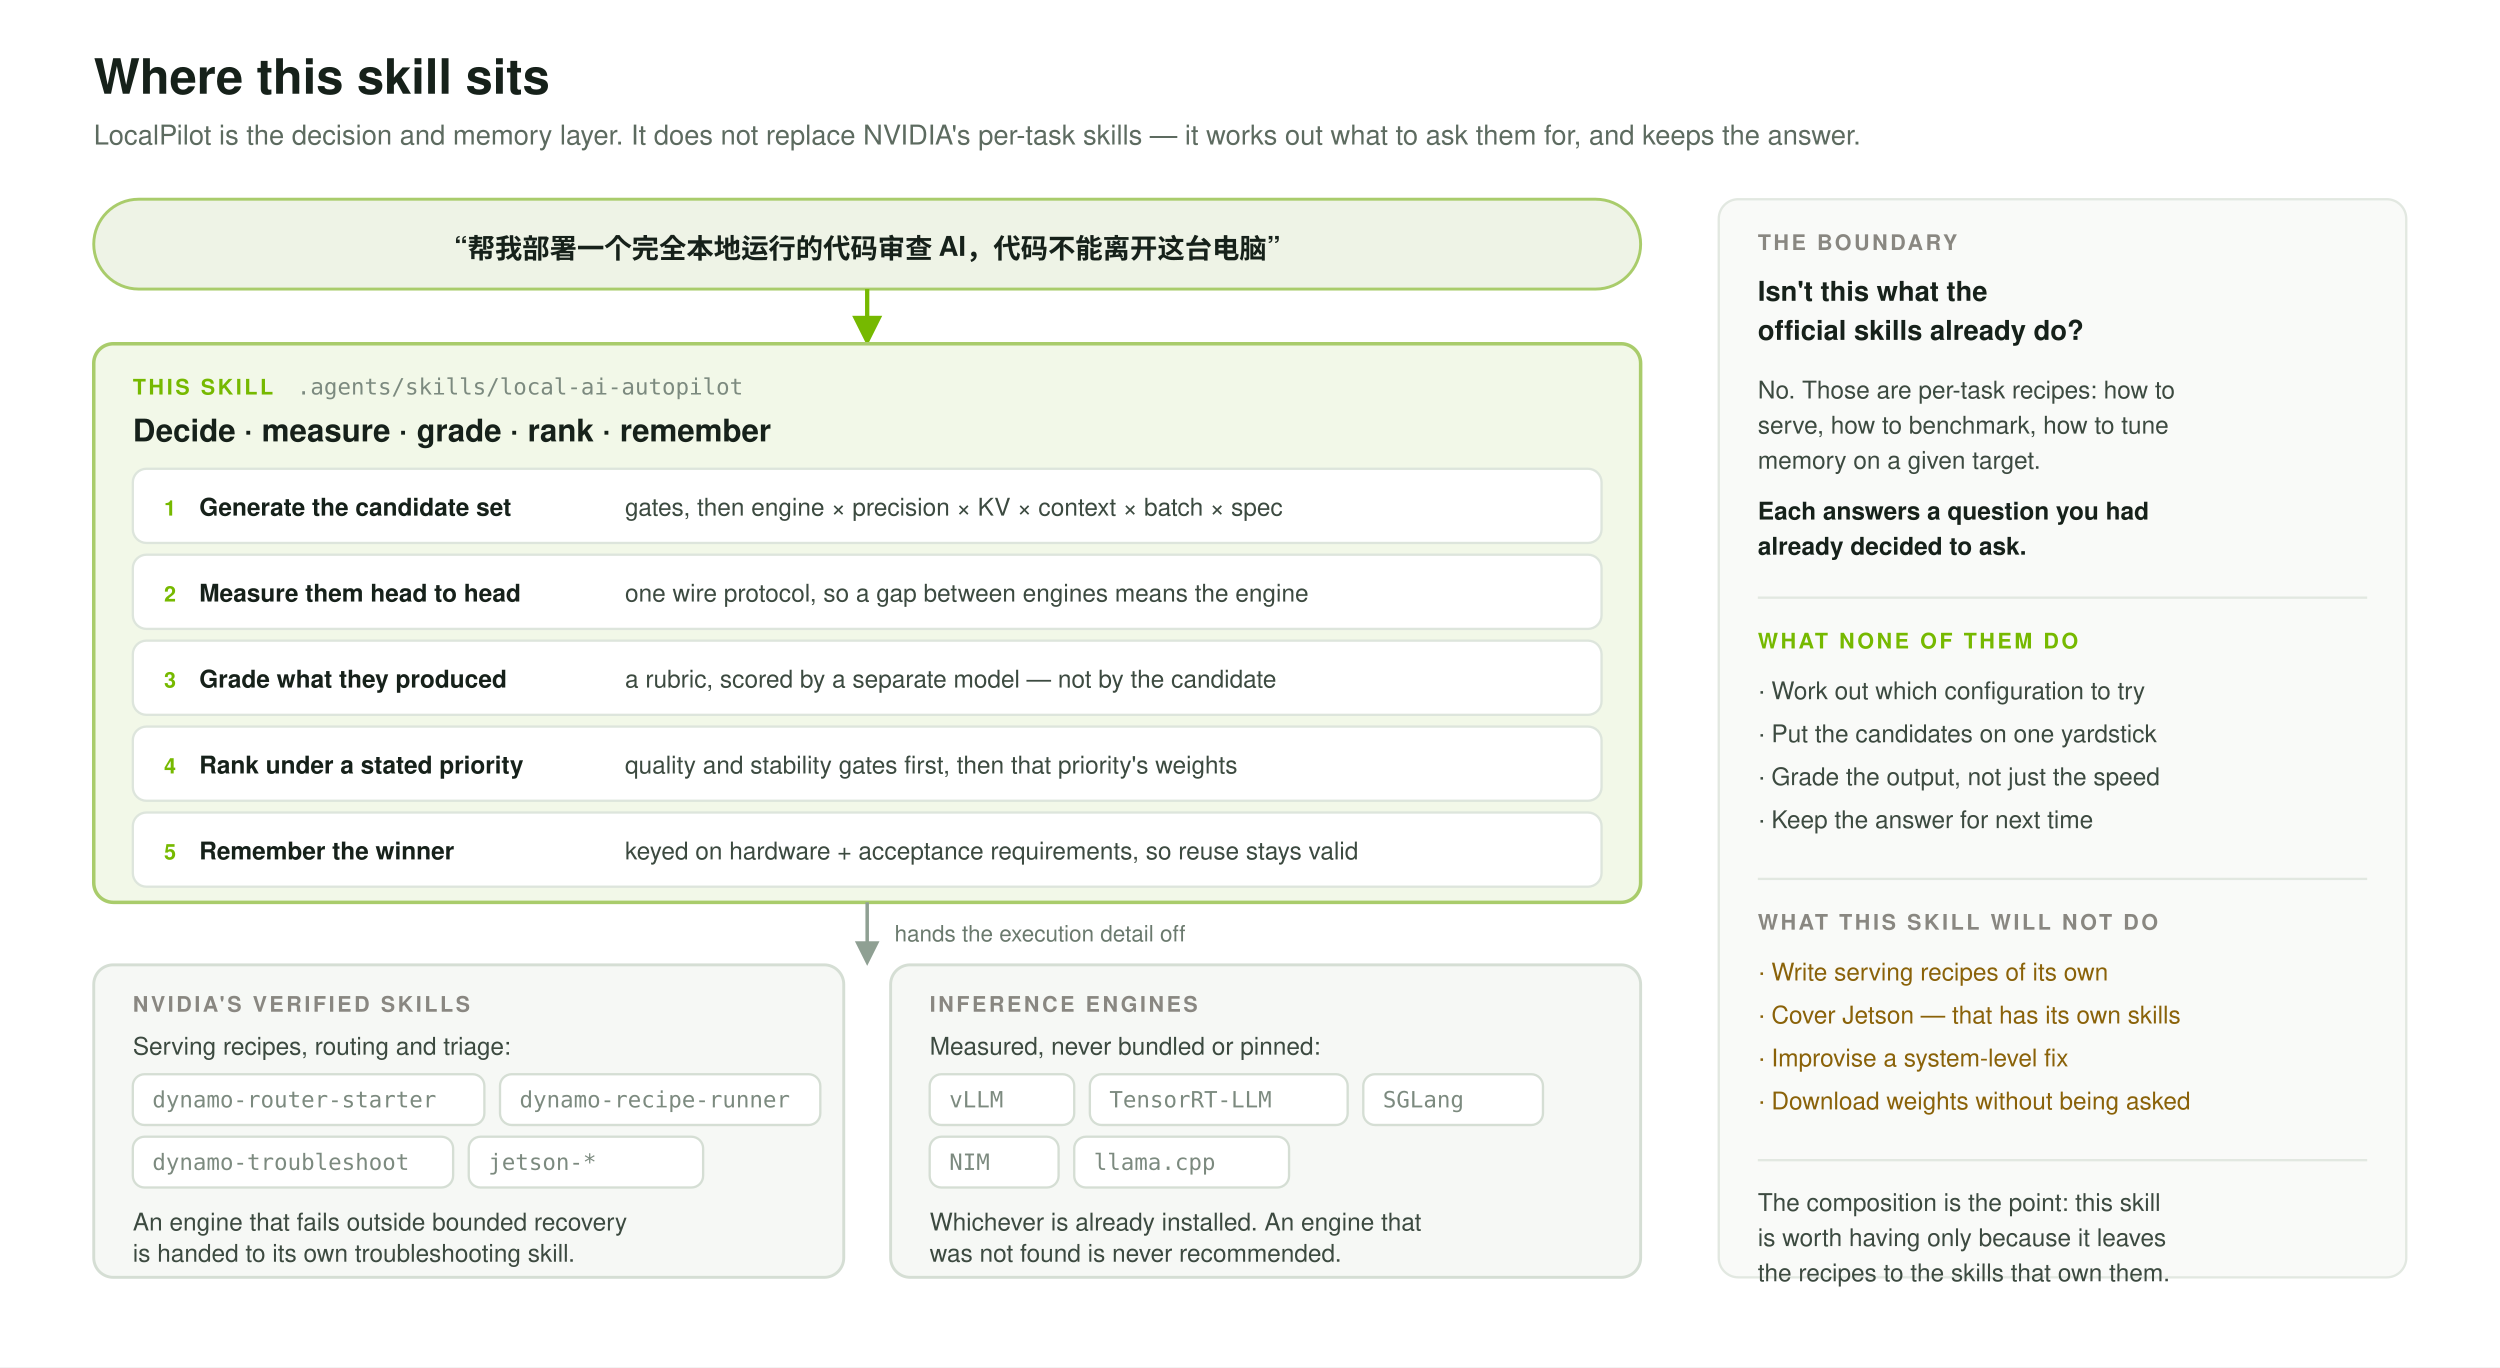
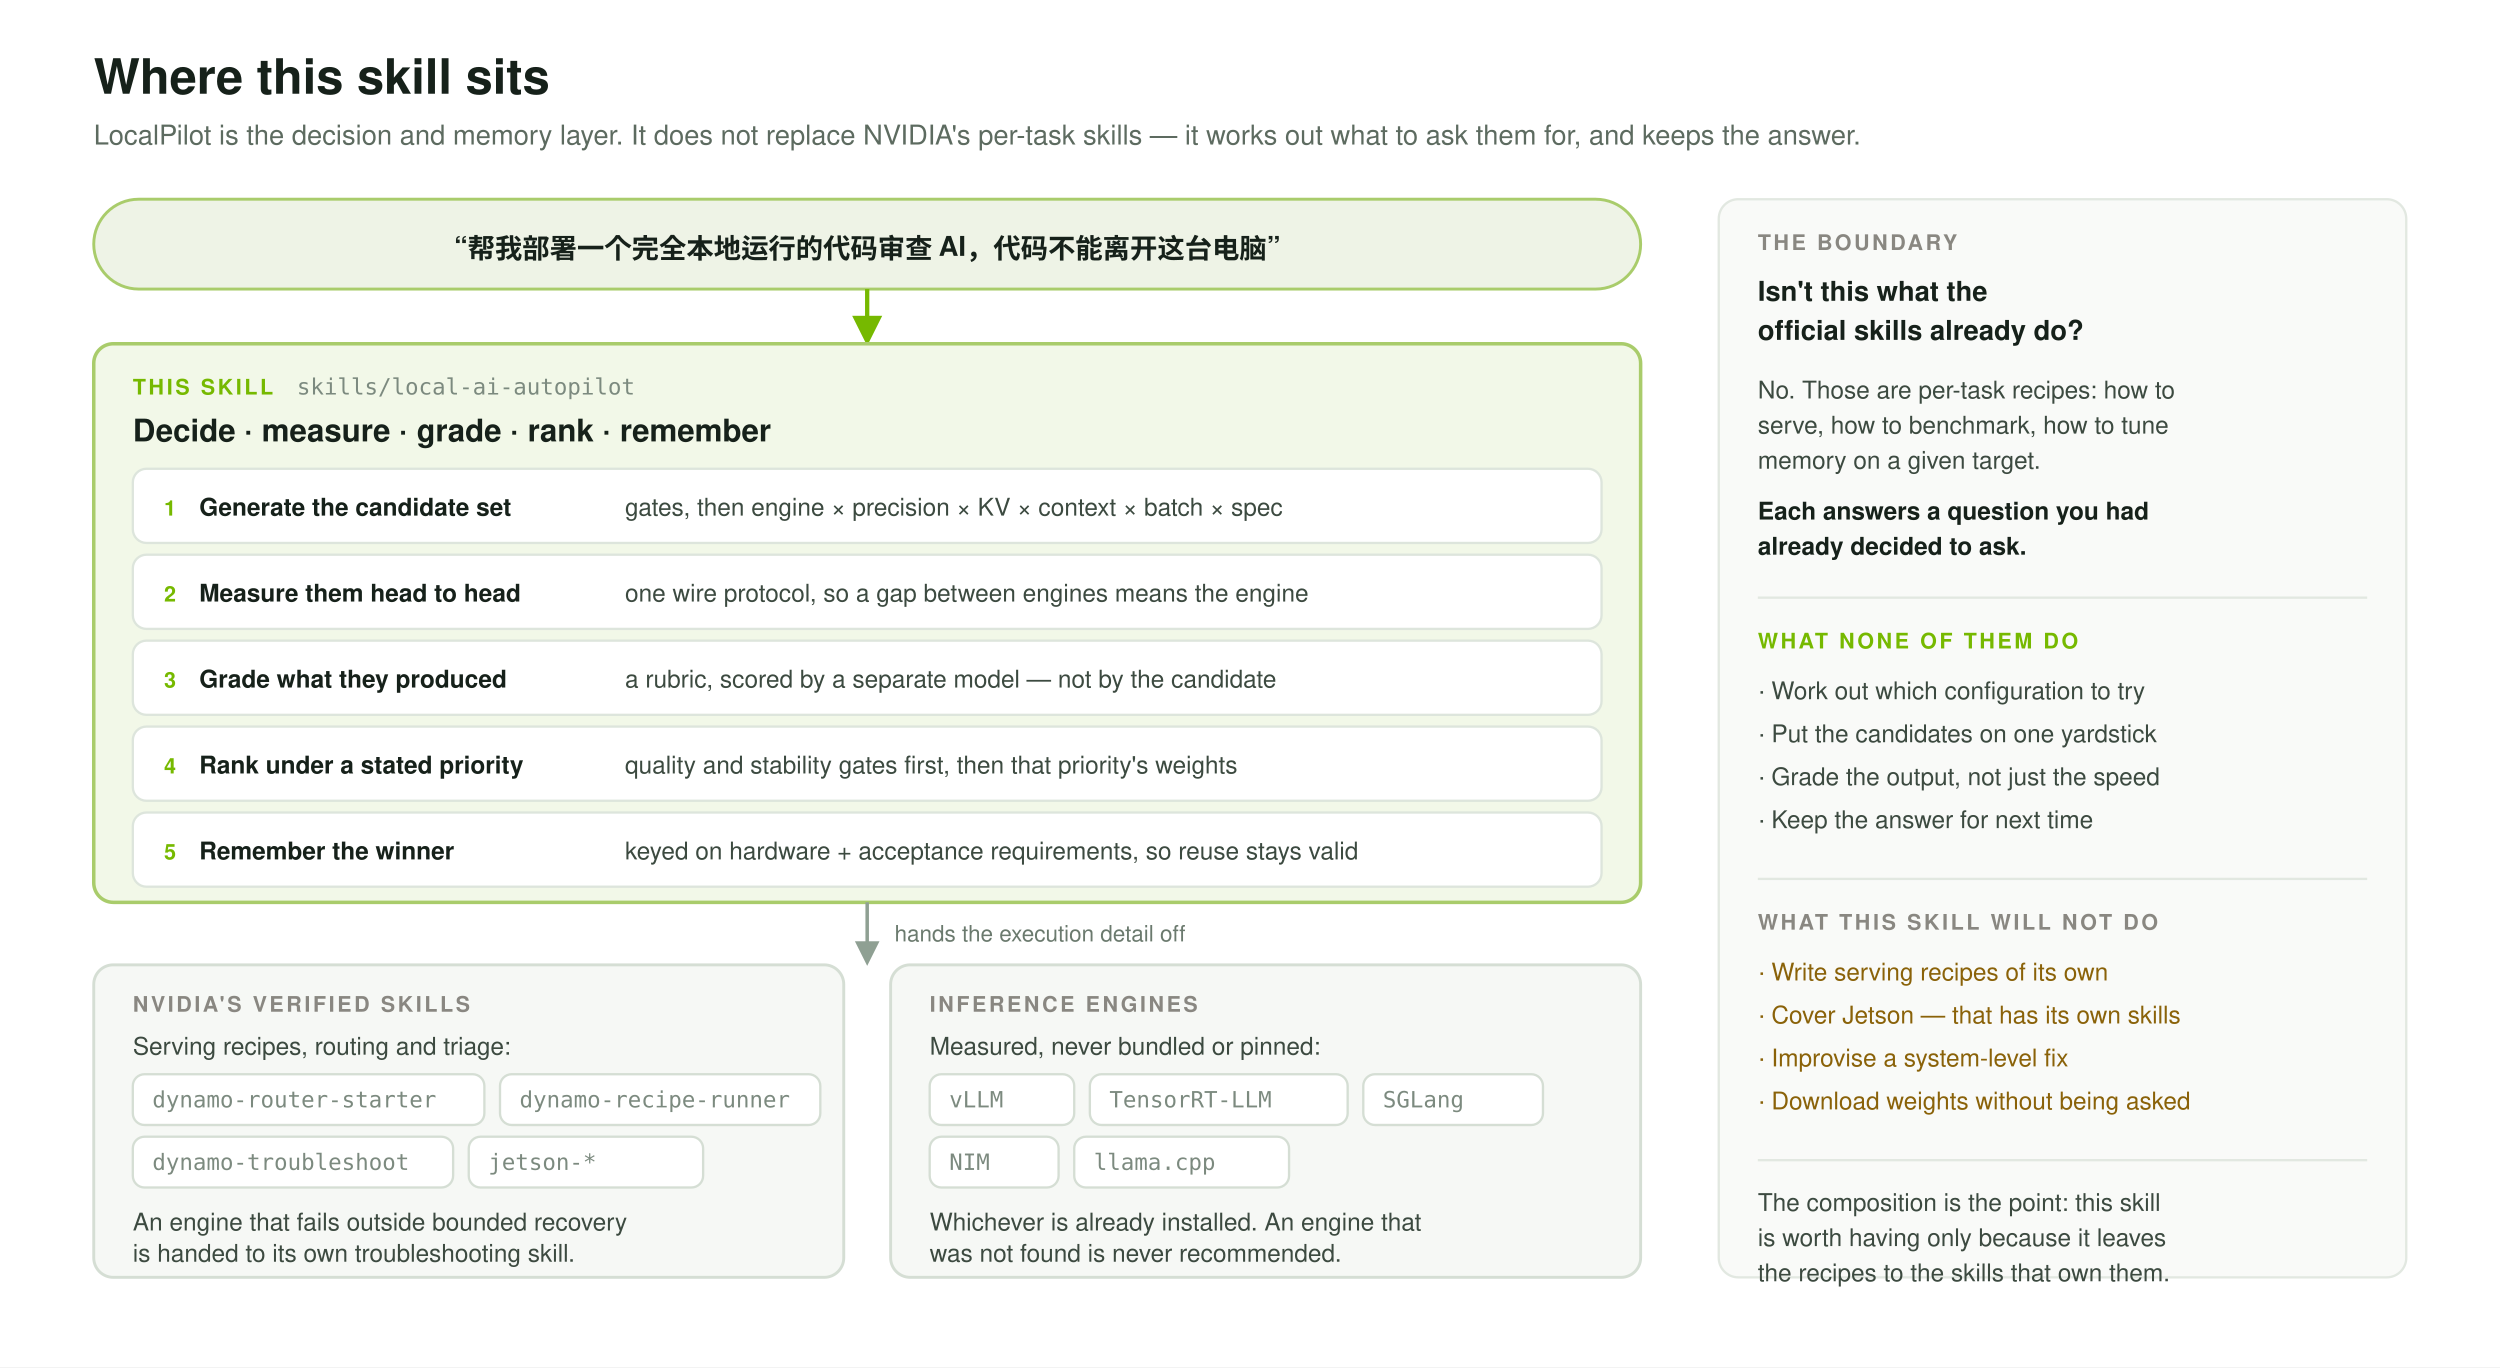
<svg xmlns="http://www.w3.org/2000/svg" viewBox="0 0 1280 700" width="1280" height="700" role="img" aria-label="Layer diagram showing LocalPilot as the decision and memory layer above NVIDIA's per-task skills and the inference engines">
  <style>
  .page   { fill: #ffffff; }
  .card   { fill: #f6f8f5; stroke: #d5ded4; stroke-width: 1.5; }
  .card-accent { fill: #f2f8e8; stroke: #a9cc6b; stroke-width: 1.8; }
  .card-sub    { fill: #ffffff; stroke: #dde5dc; stroke-width: 1.2; }
  .card-side   { fill: #f9faf8; stroke: #e2e8e1; stroke-width: 1.2; }
  .pill   { fill: #eef3e6; stroke: #a9cc6b; stroke-width: 1.5; }
  .chip   { fill: #ffffff; stroke: #d5ded4; stroke-width: 1.2; }

  text { font-family: -apple-system, BlinkMacSystemFont, "Segoe UI", Helvetica, Arial, sans-serif; }
  .h1   { font-size: 25px; font-weight: 700; fill: #16211a; }
  .h2   { font-size: 14px; fill: #5d6b60; }
  .eyebrow { font-size: 11px; font-weight: 700; fill: #76b900; letter-spacing: .12em; }
  .eyebrow-m { font-size: 11px; font-weight: 700; fill: #898781; letter-spacing: .12em; }
  .title   { font-size: 16px; font-weight: 650; fill: #16211a; }
  .stitle  { font-size: 14px; font-weight: 650; fill: #16211a; }
  .body    { font-size: 12.5px; fill: #3c4a40; }
  .em      { font-size: 12.5px; font-weight: 650; fill: #16211a; }
  .mod     { font-size: 11.5px; fill: #7c8a7f; font-family: ui-monospace, SFMono-Regular, Menlo, Consolas, monospace; }
  .ask     { font-size: 14px; font-weight: 600; fill: #16211a; }
  .num     { font-size: 11px; font-weight: 700; fill: #76b900; }
  .edge    { stroke: #8fa093; stroke-width: 1.8; fill: none; }
  .edge-accent { stroke: #76b900; stroke-width: 2.2; fill: none; }
  .lbl     { font-size: 11.5px; fill: #6b7a6e; }
  .no      { font-size: 12.5px; fill: #8a6209; }
</style>
  <defs>
    <marker id="a1" viewBox="0 0 10 10" refX="8" refY="5" markerWidth="7" markerHeight="7" orient="auto-start-reverse">
      <path d="M 0 0 L 10 5 L 0 10 z" fill="#8fa093" />
    </marker>
    <marker id="a2" viewBox="0 0 10 10" refX="8" refY="5" markerWidth="7" markerHeight="7" orient="auto-start-reverse">
      <path d="M 0 0 L 10 5 L 0 10 z" fill="#76b900" />
    </marker>
  </defs>
  <rect class="page" x="0" y="0" width="1280" height="700" />
  <text class="h1" x="48" y="48">Where this skill sits</text>
  <text class="h2" x="48" y="74">LocalPilot is the decision and memory layer. It does not replace NVIDIA's per-task skills — it works out what to ask them for, and keeps the answer.</text>
  <rect class="pill" x="48" y="102" width="792" height="46" rx="23" />
  <text class="ask" x="444" y="131" text-anchor="middle">“帮我部署一个完全本地运行的代码审查 AI，代码不能离开这台电脑”</text>
  <path class="edge-accent" d="M 444 148 L 444 174" marker-end="url(#a2)" />
  <rect class="card-accent" x="48" y="176" width="792" height="286" rx="10" />
  <text class="eyebrow" x="68" y="202">THIS SKILL</text>
-   <text class="mod" x="152" y="202">.agents/skills/local-ai-autopilot</text>
+   <text class="mod" x="152" y="202">skills/local-ai-autopilot</text>
  <text class="title" x="68" y="226">Decide · measure · grade · rank · remember</text>
  <rect class="card-sub" x="68" y="240" width="752" height="38" rx="7" />
  <text class="num" x="84" y="264">1</text>
  <text class="em" x="102" y="264">Generate the candidate set</text>
  <text class="body" x="320" y="264">gates, then engine × precision × KV × context × batch × spec</text>
  <rect class="card-sub" x="68" y="284" width="752" height="38" rx="7" />
  <text class="num" x="84" y="308">2</text>
  <text class="em" x="102" y="308">Measure them head to head</text>
  <text class="body" x="320" y="308">one wire protocol, so a gap between engines means the engine</text>
  <rect class="card-sub" x="68" y="328" width="752" height="38" rx="7" />
  <text class="num" x="84" y="352">3</text>
  <text class="em" x="102" y="352">Grade what they produced</text>
  <text class="body" x="320" y="352">a rubric, scored by a separate model — not by the candidate</text>
  <rect class="card-sub" x="68" y="372" width="752" height="38" rx="7" />
  <text class="num" x="84" y="396">4</text>
  <text class="em" x="102" y="396">Rank under a stated priority</text>
  <text class="body" x="320" y="396">quality and stability gates first, then that priority's weights</text>
  <rect class="card-sub" x="68" y="416" width="752" height="38" rx="7" />
  <text class="num" x="84" y="440">5</text>
  <text class="em" x="102" y="440">Remember the winner</text>
  <text class="body" x="320" y="440">keyed on hardware + acceptance requirements, so reuse stays valid</text>
  <path class="edge" d="M 444 462 L 444 492" marker-end="url(#a1)" />
  <text class="lbl" x="458" y="482">hands the execution detail off</text>
  <rect class="card" x="48" y="494" width="384" height="160" rx="10" />
  <text class="eyebrow-m" x="68" y="518">NVIDIA'S VERIFIED SKILLS</text>
  <text class="body" x="68" y="540">Serving recipes, routing and triage:</text>
  <rect class="chip" x="68" y="550" width="180" height="26" rx="6" />
  <text class="mod" x="78" y="567">dynamo-router-starter</text>
  <rect class="chip" x="256" y="550" width="164" height="26" rx="6" />
  <text class="mod" x="266" y="567">dynamo-recipe-runner</text>
  <rect class="chip" x="68" y="582" width="164" height="26" rx="6" />
  <text class="mod" x="78" y="599">dynamo-troubleshoot</text>
  <rect class="chip" x="240" y="582" width="120" height="26" rx="6" />
  <text class="mod" x="250" y="599">jetson-*</text>
  <text class="body" x="68" y="630">An engine that fails outside bounded recovery</text>
  <text class="body" x="68" y="646">is handed to its own troubleshooting skill.</text>
  <rect class="card" x="456" y="494" width="384" height="160" rx="10" />
  <text class="eyebrow-m" x="476" y="518">INFERENCE ENGINES</text>
  <text class="body" x="476" y="540">Measured, never bundled or pinned:</text>
  <rect class="chip" x="476" y="550" width="74" height="26" rx="6" />
  <text class="mod" x="486" y="567">vLLM</text>
  <rect class="chip" x="558" y="550" width="132" height="26" rx="6" />
  <text class="mod" x="568" y="567">TensorRT-LLM</text>
  <rect class="chip" x="698" y="550" width="92" height="26" rx="6" />
  <text class="mod" x="708" y="567">SGLang</text>
  <rect class="chip" x="476" y="582" width="66" height="26" rx="6" />
  <text class="mod" x="486" y="599">NIM</text>
  <rect class="chip" x="550" y="582" width="110" height="26" rx="6" />
  <text class="mod" x="560" y="599">llama.cpp</text>
  <text class="body" x="476" y="630">Whichever is already installed. An engine that</text>
  <text class="body" x="476" y="646">was not found is never recommended.</text>
  <rect class="card-side" x="880" y="102" width="352" height="552" rx="10" />
  <text class="eyebrow-m" x="900" y="128">THE BOUNDARY</text>
  <text class="stitle" x="900" y="154">Isn't this what the</text>
  <text class="stitle" x="900" y="174">official skills already do?</text>
  <text class="body" x="900" y="204">No. Those are per-task recipes: how to</text>
  <text class="body" x="900" y="222">serve, how to benchmark, how to tune</text>
  <text class="body" x="900" y="240">memory on a given target.</text>
  <text class="em" x="900" y="266">Each answers a question you had</text>
  <text class="em" x="900" y="284">already decided to ask.</text>
  <line x1="900" y1="306" x2="1212" y2="306" stroke="#e2e8e1" stroke-width="1.2" />
  <text class="eyebrow" x="900" y="332">WHAT NONE OF THEM DO</text>
  <text class="body" x="900" y="358">· Work out which configuration to try</text>
  <text class="body" x="900" y="380">· Put the candidates on one yardstick</text>
  <text class="body" x="900" y="402">· Grade the output, not just the speed</text>
  <text class="body" x="900" y="424">· Keep the answer for next time</text>
  <line x1="900" y1="450" x2="1212" y2="450" stroke="#e2e8e1" stroke-width="1.2" />
  <text class="eyebrow-m" x="900" y="476">WHAT THIS SKILL WILL NOT DO</text>
  <text class="no" x="900" y="502">· Write serving recipes of its own</text>
  <text class="no" x="900" y="524">· Cover Jetson — that has its own skills</text>
  <text class="no" x="900" y="546">· Improvise a system-level fix</text>
  <text class="no" x="900" y="568">· Download weights without being asked</text>
  <line x1="900" y1="594" x2="1212" y2="594" stroke="#e2e8e1" stroke-width="1.2" />
  <text class="body" x="900" y="620">The composition is the point: this skill</text>
  <text class="body" x="900" y="638">is worth having only because it leaves</text>
  <text class="body" x="900" y="656">the recipes to the skills that own them.</text>
</svg>
